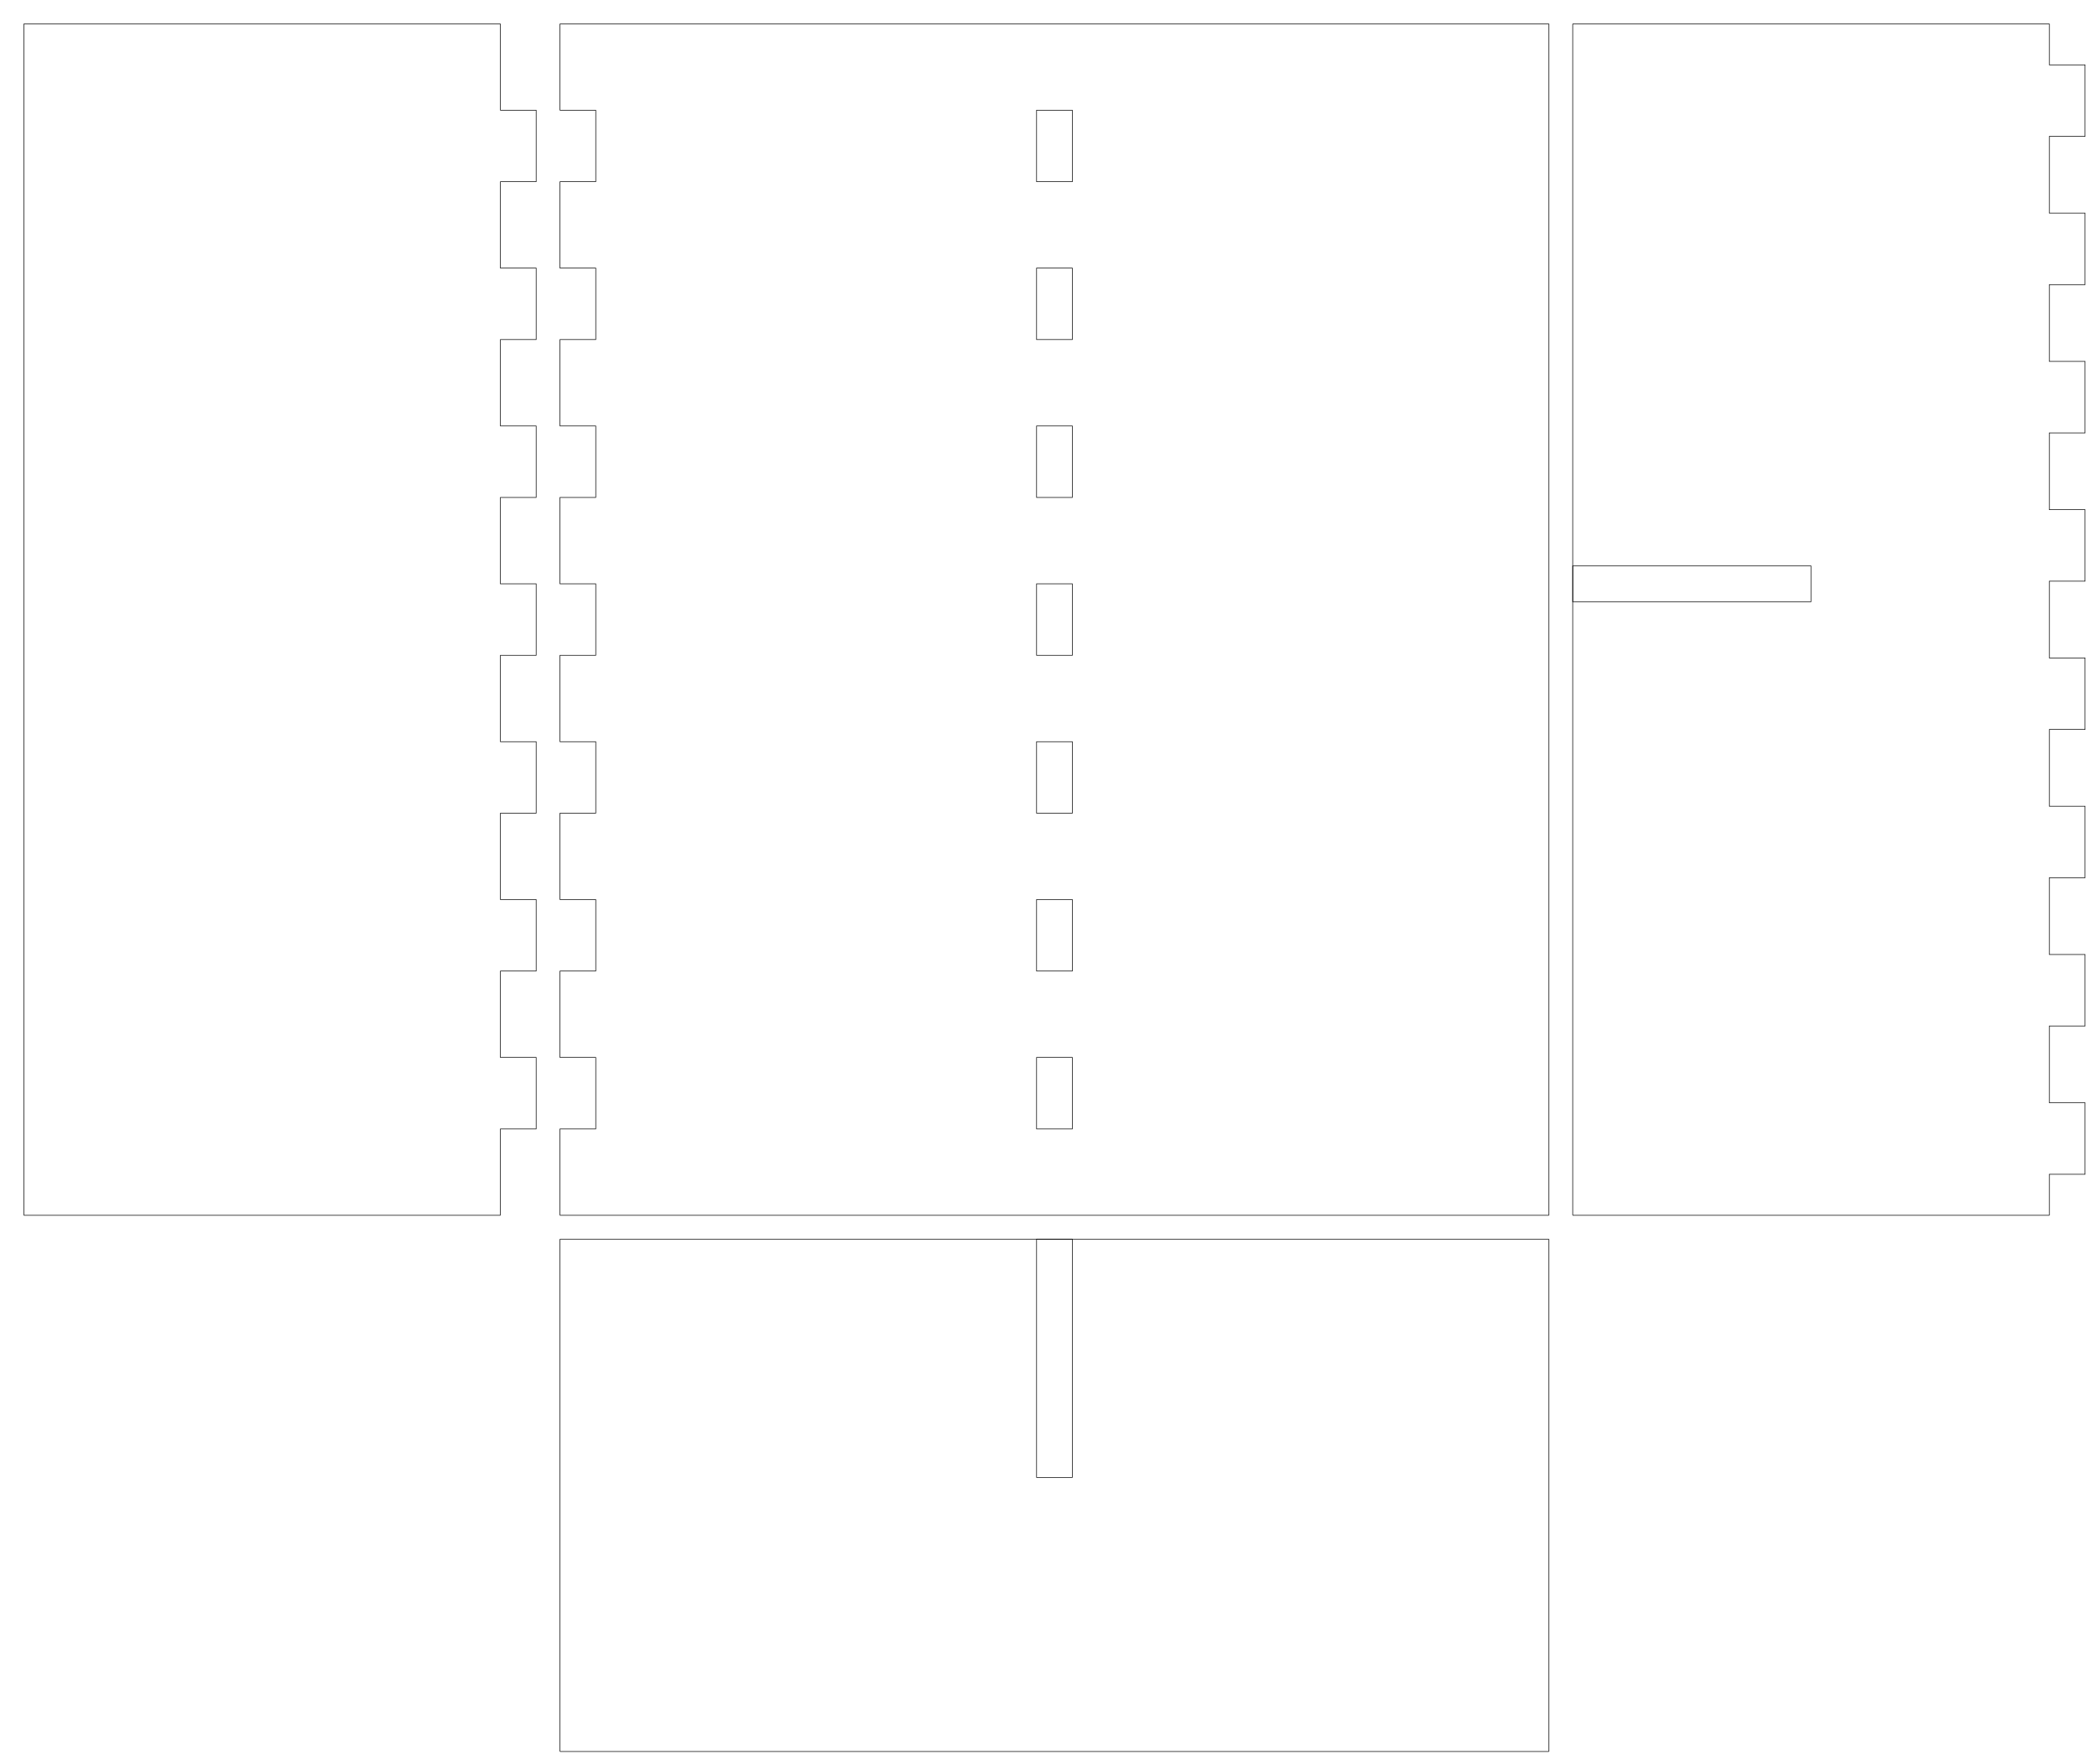
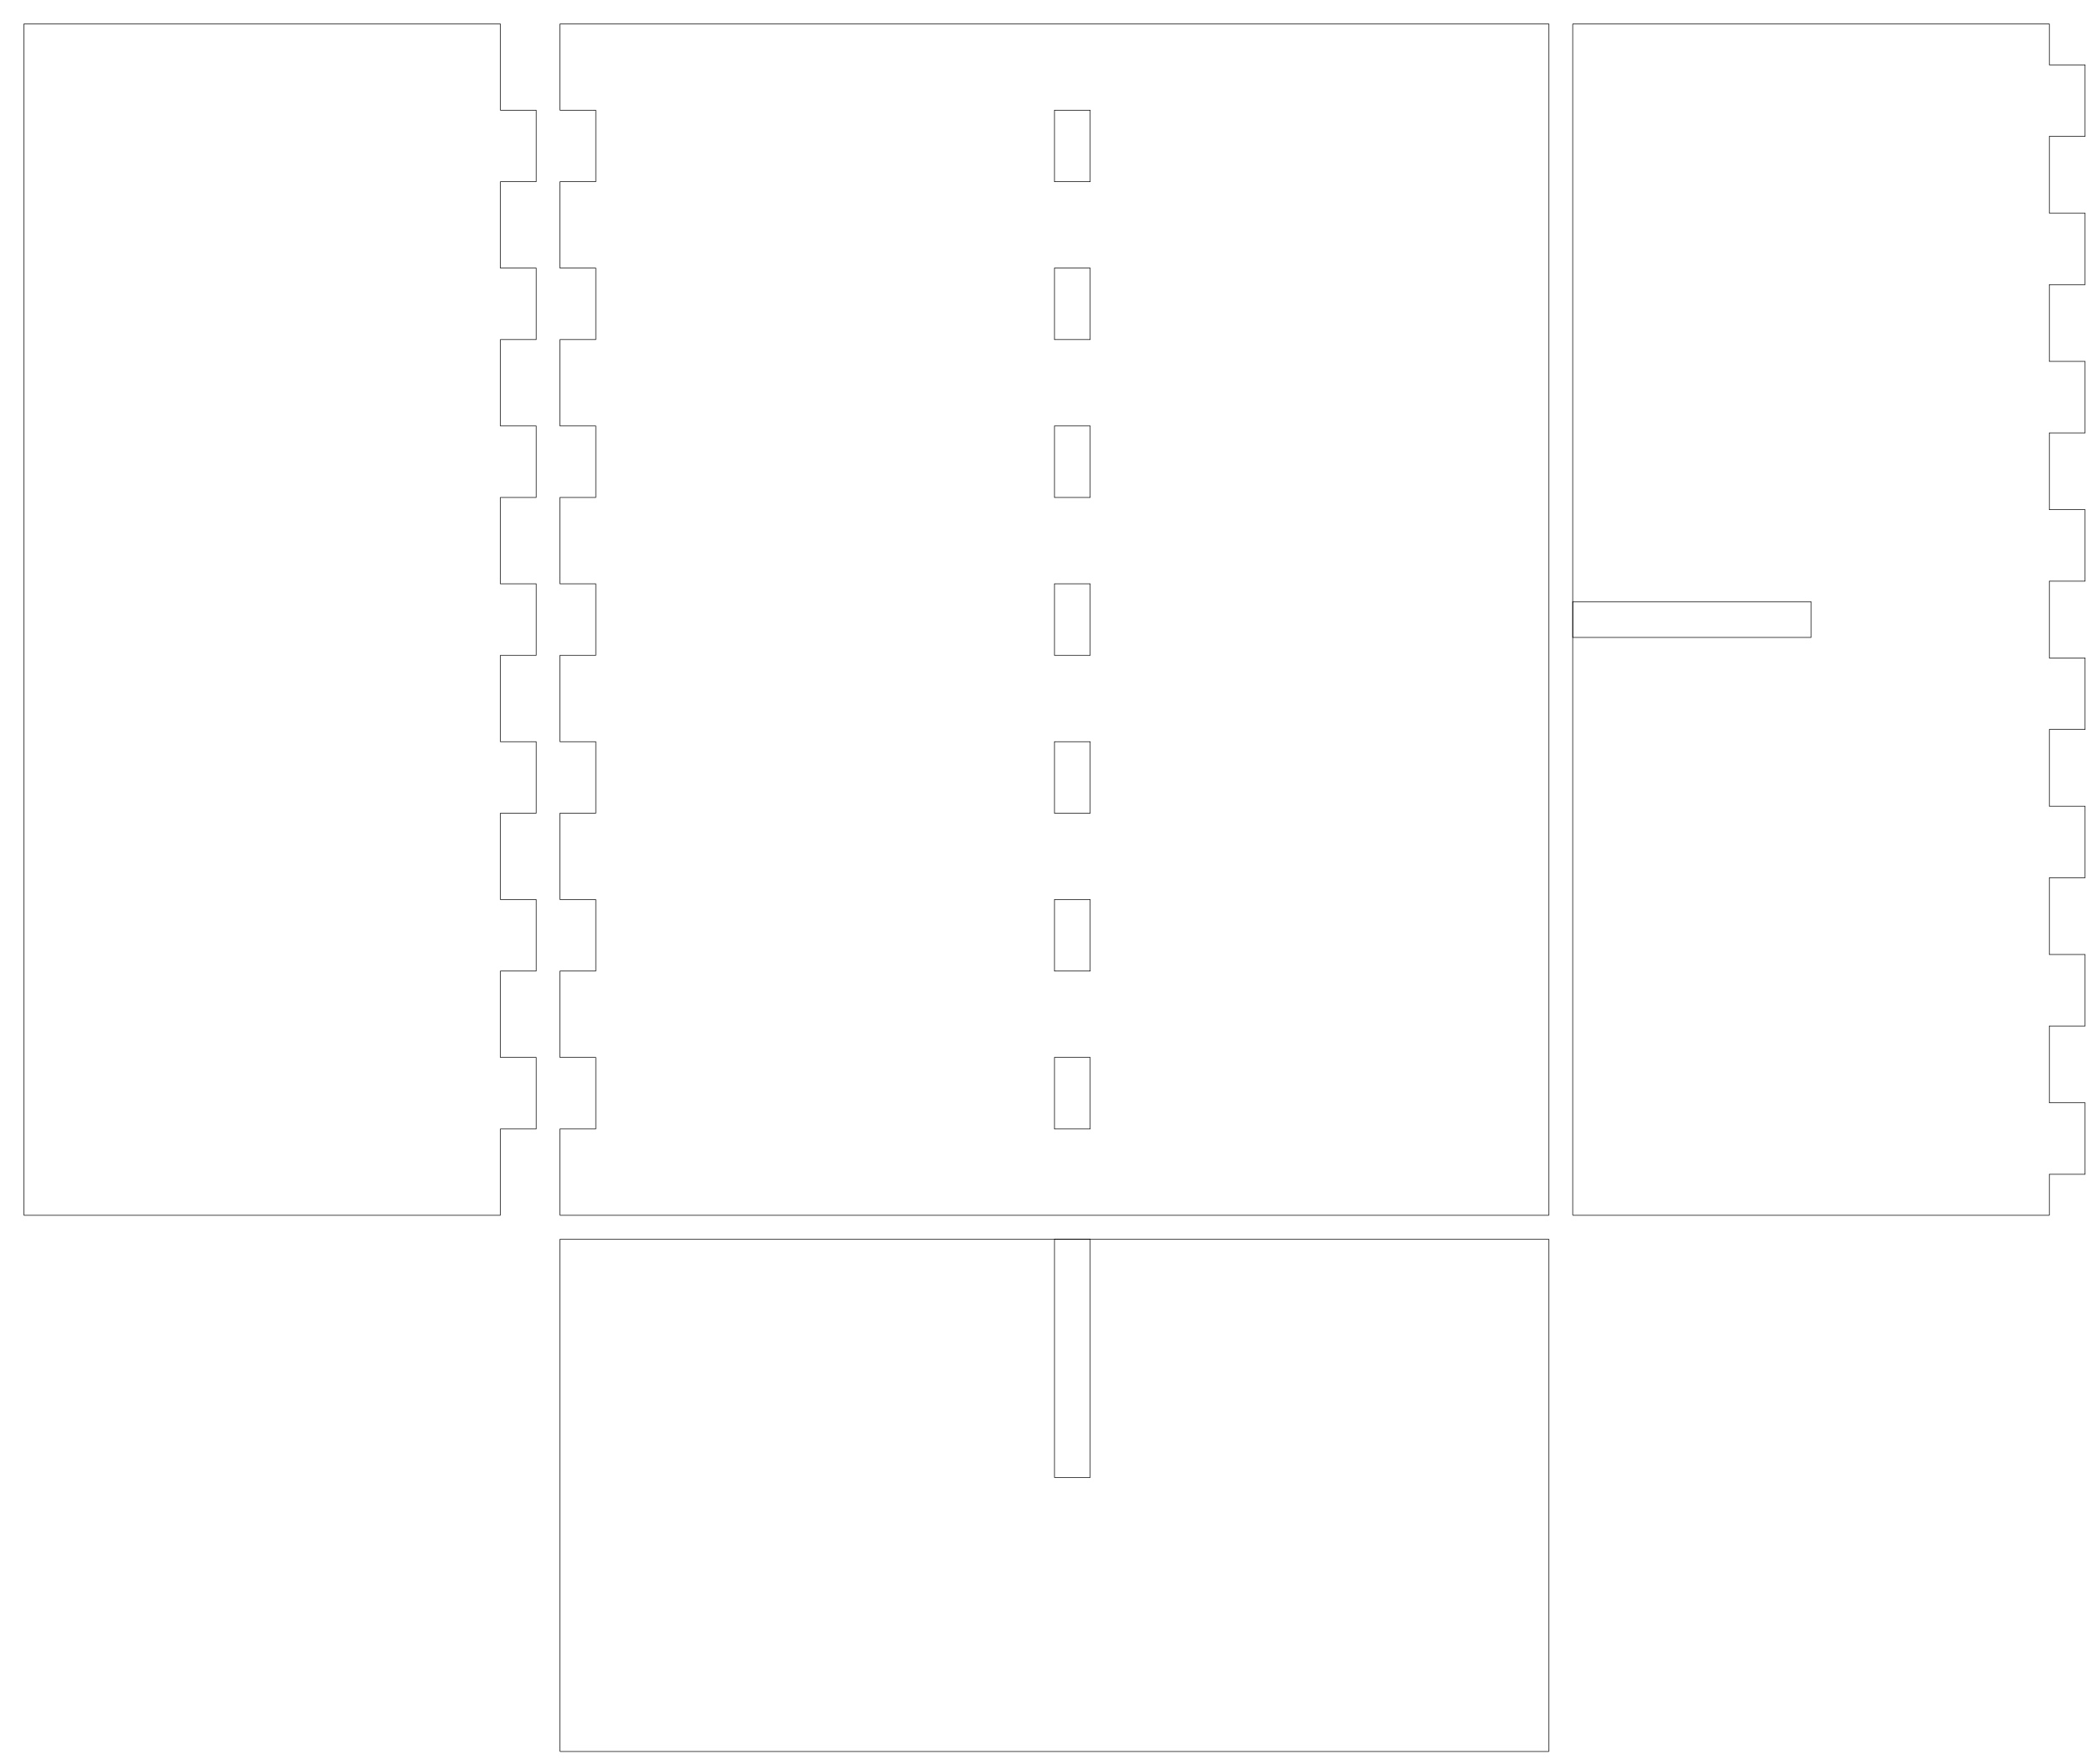
<svg xmlns="http://www.w3.org/2000/svg" width="176mm" height="148mm" viewBox="0 0 176 148" version="1.1" id="svg5">
  <defs id="defs2" />
  <g id="layer1">
    <g id="xdivider_001">
      <path id="side_001" style="fill:none;stroke:#000000;stroke-width:0.051" d="M 47 104 L 51.143 104 L 51.143 104 L 57.143 104 L 57.143 104 L 64.286 104 L 64.286 104 L 70.286 104 L 70.286 104 L 77.429 104 L 77.429 104 L 83.429 104 L 83.429 104 L 90.571 104 L 90.571 104 L 96.571 104 L 96.571 104 L 103.714 104 L 103.714 104 L 109.714 104 L 109.714 104 L 116.857 104 L 116.857 104 L 122.857 104 L 122.857 104 L 130 104" />
      <path id="side_002" style="fill:none;stroke:#000000;stroke-width:0.051" d="M 130 104 L 130 110.25 L 130 110.25 L 130 116.25 L 130 116.25 L 130 122.5 L 130 122.5 L 130 128.5 L 130 128.5 L 130 134.75 L 130 134.75 L 130 140.75 L 130 140.75 L 130 147" />
-       <path id="slot_001" style="fill:none;stroke:#000000;stroke-width:0.051" d="M 87 104 L 87 124 L 90 124 L 90 104 L 87 104 Z" />
+       <path id="slot_001" style="fill:none;stroke:#000000;stroke-width:0.051" d="M 91.5 104 L 91.5 124 L 88.5 124 L 88.5 104 L 91.5 104 Z" />
      <path id="side_003" style="fill:none;stroke:#000000;stroke-width:0.051" d="M 130 147 L 125.857 147 L 125.857 147 L 119.857 147 L 119.857 147 L 112.714 147 L 112.714 147 L 106.714 147 L 106.714 147 L 99.571 147 L 99.571 147 L 93.571 147 L 93.571 147 L 86.429 147 L 86.429 147 L 80.429 147 L 80.429 147 L 73.286 147 L 73.286 147 L 67.286 147 L 67.286 147 L 60.143 147 L 60.143 147 L 54.143 147 L 54.143 147 L 47 147" />
      <path id="side_004" style="fill:none;stroke:#000000;stroke-width:0.051" d="M 47 147 L 47 140.75 L 47 140.75 L 47 134.75 L 47 134.75 L 47 128.5 L 47 128.5 L 47 122.5 L 47 122.5 L 47 116.25 L 47 116.25 L 47 110.25 L 47 110.25 L 47 104" />
    </g>
    <g id="piece_001">
      <path id="side_005" style="fill:none;stroke:#000000;stroke-width:0.051" d="M 2 2 L 8.25 2 L 8.25 2 L 14.25 2 L 14.25 2 L 20.5 2 L 20.5 2 L 26.5 2 L 26.5 2 L 32.75 2 L 32.75 2 L 38.75 2 L 38.75 2 L 42 2" />
      <path id="side_006" style="fill:none;stroke:#000000;stroke-width:0.051" d="M 42 2 L 42 9.25 L 45 9.25 L 45 15.25 L 42 15.25 L 42 22.5 L 45 22.5 L 45 28.5 L 42 28.5 L 42 35.75 L 45 35.75 L 45 41.75 L 42 41.75 L 42 49 L 45 49 L 45 55 L 42 55 L 42 62.25 L 45 62.25 L 45 68.25 L 42 68.25 L 42 75.5 L 45 75.5 L 45 81.5 L 42 81.5 L 42 88.75 L 45 88.75 L 45 94.75 L 42 94.75 L 42 102" />
      <path id="side_007" style="fill:none;stroke:#000000;stroke-width:0.051" d="M 42 102 L 38.75 102 L 38.75 102 L 32.75 102 L 32.75 102 L 26.5 102 L 26.5 102 L 20.5 102 L 20.5 102 L 14.25 102 L 14.25 102 L 8.25 102 L 8.25 102 L 2 102" />
      <path id="side_008" style="fill:none;stroke:#000000;stroke-width:0.051" d="M 2 102 L 2 94.75 L 2 94.75 L 2 88.75 L 2 88.75 L 2 81.5 L 2 81.5 L 2 75.5 L 2 75.5 L 2 68.25 L 2 68.25 L 2 62.25 L 2 62.25 L 2 55 L 2 55 L 2 49 L 2 49 L 2 41.75 L 2 41.75 L 2 35.75 L 2 35.75 L 2 28.5 L 2 28.5 L 2 22.5 L 2 22.5 L 2 15.25 L 2 15.25 L 2 9.25 L 2 9.25 L 2 2" />
    </g>
    <g id="ydivider_001">
      <path id="side_009" style="fill:none;stroke:#000000;stroke-width:0.051" d="M 132 2 L 138.25 2 L 138.25 2 L 144.25 2 L 144.25 2 L 150.5 2 L 150.5 2 L 156.5 2 L 156.5 2 L 162.75 2 L 162.75 2 L 168.75 2 L 168.75 2 L 172 2" />
-       <path id="slot_002" style="fill:none;stroke:#000000;stroke-width:0.051" d="M 132 47.5 L 152 47.5 L 152 50.5 L 132 50.5 L 132 47.5 Z" />
+       <path id="slot_002" style="fill:none;stroke:#000000;stroke-width:0.051" d="M 132 50.5 L 152 50.5 L 152 53.5 L 132 53.5 L 132 50.5 Z" />
      <path id="side_010" style="fill:none;stroke:#000000;stroke-width:0.051" d="M 172 2 L 172 5.444 L 175 5.444 L 175 11.444 L 172 11.444 L 172 17.889 L 175 17.889 L 175 23.889 L 172 23.889 L 172 30.333 L 175 30.333 L 175 36.333 L 172 36.333 L 172 42.778 L 175 42.778 L 175 48.778 L 172 48.778 L 172 55.222 L 175 55.222 L 175 61.222 L 172 61.222 L 172 67.667 L 175 67.667 L 175 73.667 L 172 73.667 L 172 80.111 L 175 80.111 L 175 86.111 L 172 86.111 L 172 92.556 L 175 92.556 L 175 98.556 L 172 98.556 L 172 102" />
      <path id="side_011" style="fill:none;stroke:#000000;stroke-width:0.051" d="M 172 102 L 168.75 102 L 168.75 102 L 162.75 102 L 162.75 102 L 156.5 102 L 156.5 102 L 150.5 102 L 150.5 102 L 144.25 102 L 144.25 102 L 138.25 102 L 138.25 102 L 132 102" />
      <path id="side_012" style="fill:none;stroke:#000000;stroke-width:0.051" d="M 132 102 L 132 98.556 L 132 98.556 L 132 92.556 L 132 92.556 L 132 86.111 L 132 86.111 L 132 80.111 L 132 80.111 L 132 73.667 L 132 73.667 L 132 67.667 L 132 67.667 L 132 61.222 L 132 61.222 L 132 55.222 L 132 55.222 L 132 48.778 L 132 48.778 L 132 42.778 L 132 42.778 L 132 36.333 L 132 36.333 L 132 30.333 L 132 30.333 L 132 23.889 L 132 23.889 L 132 17.889 L 132 17.889 L 132 11.444 L 132 11.444 L 132 5.444 L 132 5.444 L 132 2" />
    </g>
    <g id="piece_002">
      <path id="side_013" style="fill:none;stroke:#000000;stroke-width:0.051" d="M 47 2 L 53.714 2 L 53.714 2 L 59.714 2 L 59.714 2 L 66.429 2 L 66.429 2 L 72.429 2 L 72.429 2 L 79.143 2 L 79.143 2 L 85.143 2 L 85.143 2 L 91.857 2 L 91.857 2 L 97.857 2 L 97.857 2 L 104.571 2 L 104.571 2 L 110.571 2 L 110.571 2 L 117.286 2 L 117.286 2 L 123.286 2 L 123.286 2 L 130 2" />
      <path id="side_014" style="fill:none;stroke:#000000;stroke-width:0.051" d="M 130 2 L 130 9.25 L 130 9.25 L 130 15.25 L 130 15.25 L 130 22.5 L 130 22.5 L 130 28.5 L 130 28.5 L 130 35.75 L 130 35.75 L 130 41.75 L 130 41.75 L 130 49 L 130 49 L 130 55 L 130 55 L 130 62.25 L 130 62.25 L 130 68.25 L 130 68.25 L 130 75.5 L 130 75.5 L 130 81.5 L 130 81.5 L 130 88.75 L 130 88.75 L 130 94.75 L 130 94.75 L 130 102" />
      <path id="side_015" style="fill:none;stroke:#000000;stroke-width:0.051" d="M 130 102 L 123.286 102 L 123.286 102 L 117.286 102 L 117.286 102 L 110.571 102 L 110.571 102 L 104.571 102 L 104.571 102 L 97.857 102 L 97.857 102 L 91.857 102 L 91.857 102 L 85.143 102 L 85.143 102 L 79.143 102 L 79.143 102 L 72.429 102 L 72.429 102 L 66.429 102 L 66.429 102 L 59.714 102 L 59.714 102 L 53.714 102 L 53.714 102 L 47 102" />
      <path id="side_016" style="fill:none;stroke:#000000;stroke-width:0.051" d="M 47 102 L 47 94.75 L 50 94.75 L 50 88.75 L 47 88.75 L 47 81.5 L 50 81.5 L 50 75.5 L 47 75.5 L 47 68.25 L 50 68.25 L 50 62.25 L 47 62.25 L 47 55 L 50 55 L 50 49 L 47 49 L 47 41.75 L 50 41.75 L 50 35.75 L 47 35.75 L 47 28.5 L 50 28.5 L 50 22.5 L 47 22.5 L 47 15.25 L 50 15.25 L 50 9.25 L 47 9.25 L 47 2" />
-       <path id="hole_001" style="fill:none;stroke:#000000;stroke-width:0.051" d="M 90 94.75 L 90 88.75 L 87 88.75 L 87 94.75 L 90 94.75 Z" />
-       <path id="hole_002" style="fill:none;stroke:#000000;stroke-width:0.051" d="M 90 81.5 L 90 75.5 L 87 75.5 L 87 81.5 L 90 81.5 Z" />
-       <path id="hole_003" style="fill:none;stroke:#000000;stroke-width:0.051" d="M 90 68.25 L 90 62.25 L 87 62.25 L 87 68.25 L 90 68.25 Z" />
-       <path id="hole_004" style="fill:none;stroke:#000000;stroke-width:0.051" d="M 90 55 L 90 49 L 87 49 L 87 55 L 90 55 Z" />
-       <path id="hole_005" style="fill:none;stroke:#000000;stroke-width:0.051" d="M 90 41.75 L 90 35.75 L 87 35.75 L 87 41.75 L 90 41.75 Z" />
-       <path id="hole_006" style="fill:none;stroke:#000000;stroke-width:0.051" d="M 90 28.5 L 90 22.5 L 87 22.5 L 87 28.5 L 90 28.5 Z" />
-       <path id="hole_007" style="fill:none;stroke:#000000;stroke-width:0.051" d="M 90 15.25 L 90 9.25 L 87 9.25 L 87 15.25 L 90 15.25 Z" />
+       <path id="hole_001" style="fill:none;stroke:#000000;stroke-width:0.051" d="M 91.5 94.75 L 91.5 88.75 L 88.5 88.75 L 88.5 94.75 L 91.5 94.75 Z" />
+       <path id="hole_002" style="fill:none;stroke:#000000;stroke-width:0.051" d="M 91.5 81.5 L 91.5 75.5 L 88.5 75.5 L 88.5 81.5 L 91.5 81.5 Z" />
+       <path id="hole_003" style="fill:none;stroke:#000000;stroke-width:0.051" d="M 91.5 68.25 L 91.5 62.25 L 88.5 62.25 L 88.5 68.25 L 91.5 68.25 Z" />
+       <path id="hole_004" style="fill:none;stroke:#000000;stroke-width:0.051" d="M 91.5 55 L 91.5 49 L 88.5 49 L 88.5 55 L 91.5 55 Z" />
+       <path id="hole_005" style="fill:none;stroke:#000000;stroke-width:0.051" d="M 91.5 41.75 L 91.5 35.75 L 88.5 35.75 L 88.5 41.75 L 91.5 41.75 Z" />
+       <path id="hole_006" style="fill:none;stroke:#000000;stroke-width:0.051" d="M 91.5 28.5 L 91.5 22.5 L 88.5 22.5 L 88.5 28.5 L 91.5 28.5 Z" />
+       <path id="hole_007" style="fill:none;stroke:#000000;stroke-width:0.051" d="M 91.5 15.25 L 91.5 9.25 L 88.5 9.25 L 88.5 15.25 L 91.5 15.25 Z" />
    </g>
  </g>
</svg>
